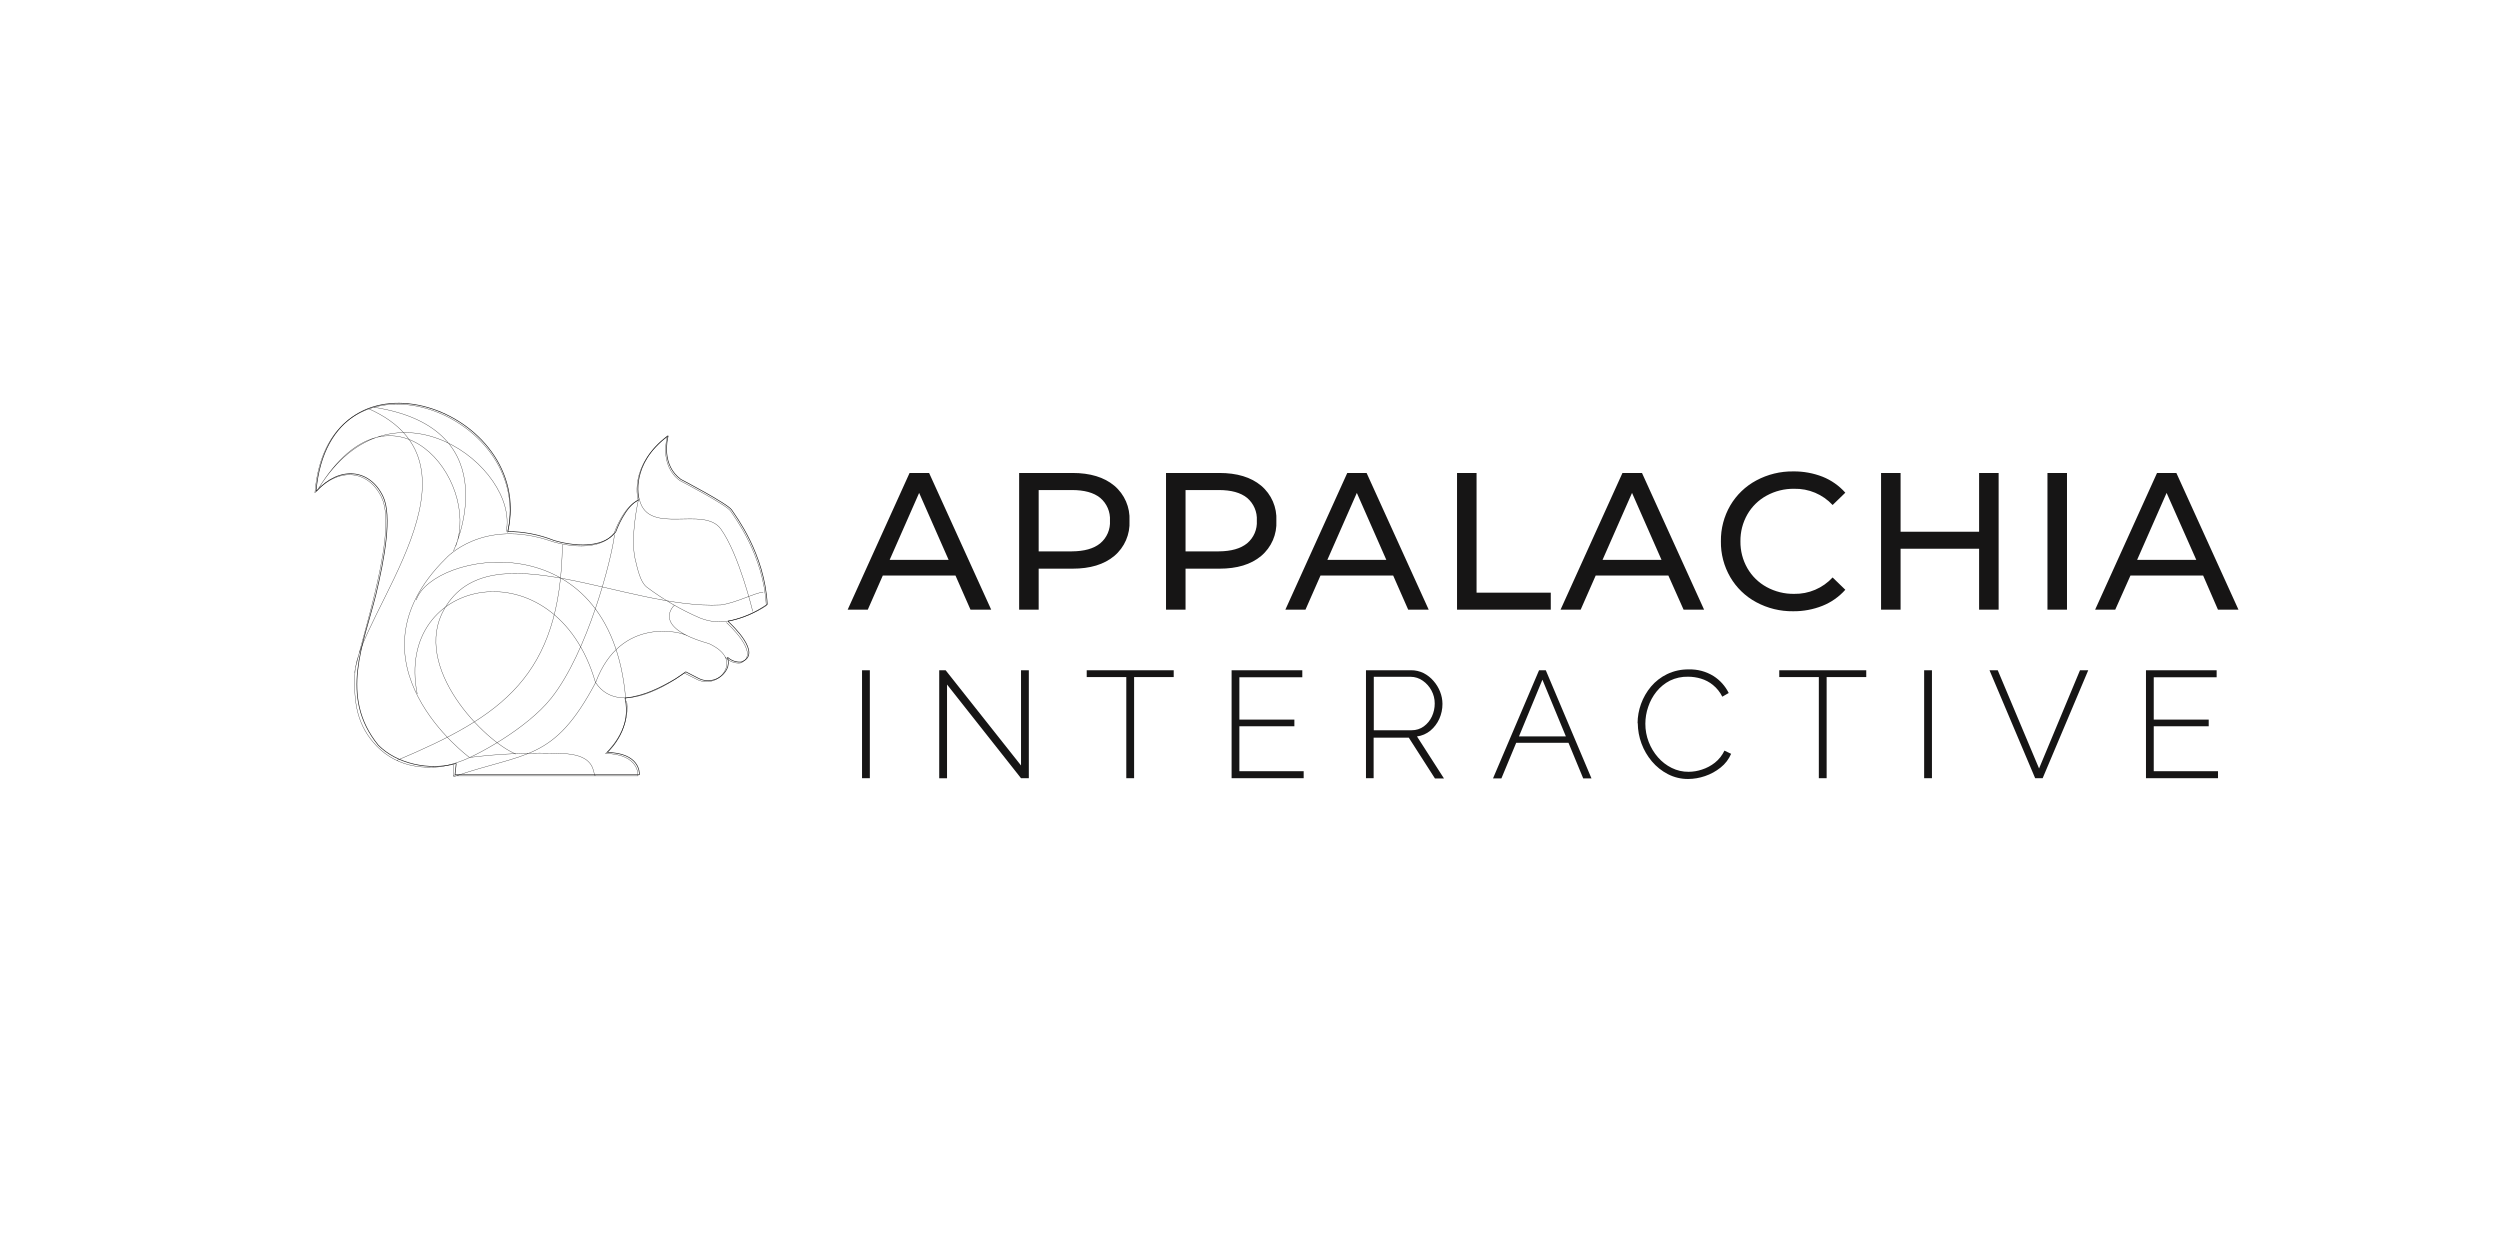
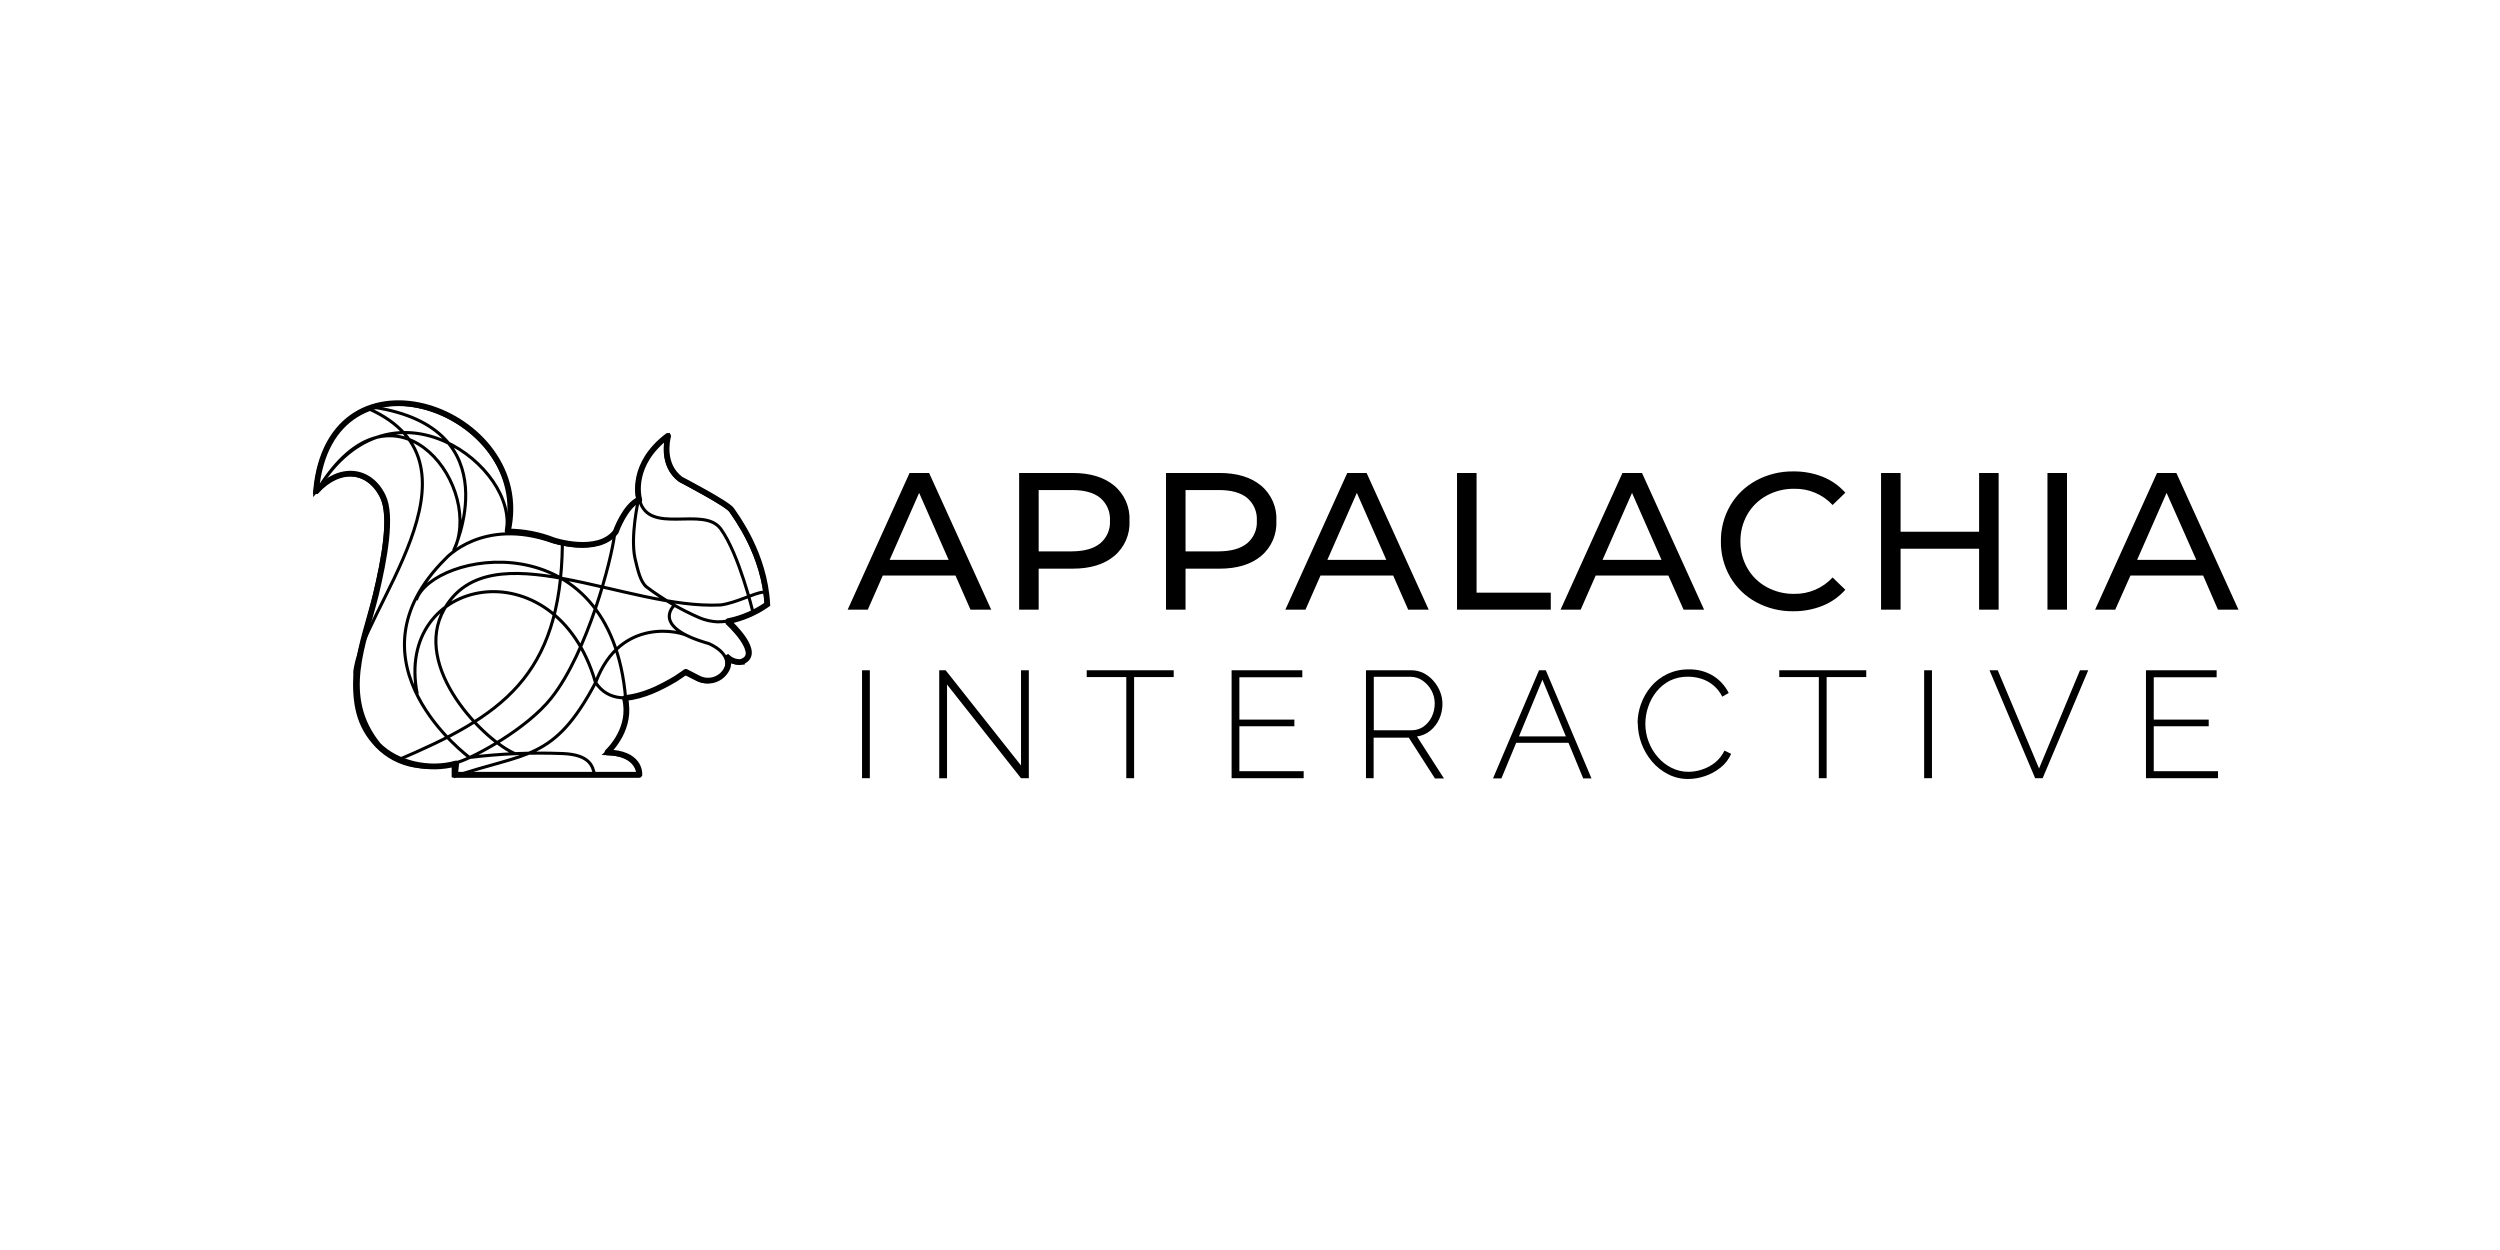
<svg xmlns="http://www.w3.org/2000/svg" xmlns:xlink="http://www.w3.org/1999/xlink" width="640" height="320">
  <defs>
    <symbol id="a" data-name="Appalachia Interactive 2" viewBox="0 0 363.14 94.34">
-       <path d="M27.6 33.75H9L5.15 42.5H0l15.85-35h5l15.9 35h-5.3zm-1.75-4L18.3 12.6l-7.55 17.15zm42.4-19a11 11 0 0 1 3.9 9 11 11 0 0 1-3.9 9q-3.9 3.26-10.7 3.25H48.9v10.5h-5v-35h13.65q6.8 0 10.7 3.25zm-3.6 14.77a7 7 0 0 0 2.5-5.82 7.07 7.07 0 0 0-2.5-5.83c-1.67-1.35-4.08-2-7.25-2h-8.5v15.7h8.5c3.17-.02 5.6-.7 7.25-2.05zm41.2-14.77a11 11 0 0 1 3.9 9 11 11 0 0 1-3.9 9q-3.9 3.26-10.7 3.25H86.5v10.5h-5v-35h13.65q6.8 0 10.7 3.25zm-3.6 14.77a7 7 0 0 0 2.5-5.82 7.07 7.07 0 0 0-2.5-5.83c-1.67-1.35-4.08-2-7.25-2h-8.5v15.7H95c3.17-.02 5.58-.7 7.25-2.05zm37.4 8.23h-18.6l-3.85 8.75h-5.15l15.85-35h4.95l15.9 35h-5.25zm-1.75-4-7.55-17.15-7.55 17.15zM156 7.5h5v30.65h19v4.35h-24zm54.1 26.25h-18.6l-3.85 8.75h-5.15l15.85-35h5l15.9 35H214zm-1.75-4L200.8 12.6l-7.55 17.15zm24.22 10.82a17 17 0 0 1-6.62-6.4 17.7 17.7 0 0 1-2.4-9.17 17.76 17.76 0 0 1 2.4-9.18 17.06 17.06 0 0 1 6.65-6.4 19.45 19.45 0 0 1 9.5-2.32 20 20 0 0 1 7.5 1.37 15.45 15.45 0 0 1 5.8 4.08l-3.25 3.15a13 13 0 0 0-9.85-4.15 14.23 14.23 0 0 0-7.05 1.75 12.69 12.69 0 0 0-4.93 4.82 13.56 13.56 0 0 0-1.77 6.88 13.52 13.52 0 0 0 1.77 6.87 12.72 12.72 0 0 0 4.93 4.83 14.23 14.23 0 0 0 7.05 1.75 13.07 13.07 0 0 0 9.85-4.2l3.25 3.15a15.56 15.56 0 0 1-5.83 4.1 19.74 19.74 0 0 1-7.52 1.4 19.35 19.35 0 0 1-9.48-2.33zM294.65 7.5v35h-5V26.9h-20.1v15.6h-5v-35h5v15.05h20.1V7.5zm12.5 0h5v35h-5zM347 33.75h-18.6l-3.9 8.75h-5.15l15.85-35h4.95l15.9 35h-5.25zm-1.75-4-7.6-17.15-7.55 17.15zM3.68 85.64V58h2v27.64zm21.76-23.98v24h-2V58h1.64l19.3 24.38V58h2v27.64h-2zm58.03-1.91H73.33v25.89h-2V59.75H61.2V58h22.27zm33.27 24.1v1.79H98.29V58h18.1v1.8h-16.11v10.83h14.08v1.71h-14.08v11.51zm15.95 1.79V58h11.5a7.17 7.17 0 0 1 3.26.74 8.39 8.39 0 0 1 2.53 2 9.37 9.37 0 0 1 1.68 2.75 8.49 8.49 0 0 1 .61 3.12 9.25 9.25 0 0 1-.82 3.86 8.44 8.44 0 0 1-2.28 3 6.78 6.78 0 0 1-3.42 1.48l6.91 10.76h-2.31l-6.7-10.45h-9v10.38zm2-12.28h9.71a5.15 5.15 0 0 0 3.12-1 6.55 6.55 0 0 0 2.05-2.53 7.84 7.84 0 0 0 .72-3.32 6.86 6.86 0 0 0-.84-3.33 7.15 7.15 0 0 0-2.22-2.5 5.4 5.4 0 0 0-3.1-1h-9.44zM177 58h1.72l11.7 27.69h-2.12l-3.77-9.12h-13.38l-3.79 9.12h-2.15zm6.86 16.93-6-14.51-6 14.51zm18.36-3.37a14.61 14.61 0 0 1 .88-4.93 14.78 14.78 0 0 1 2.56-4.45 12.53 12.53 0 0 1 4.11-3.18 12.32 12.32 0 0 1 5.56-1.21 11.38 11.38 0 0 1 6.32 1.69 10.84 10.84 0 0 1 3.9 4.35l-1.64.94a9.06 9.06 0 0 0-2.4-3 8.88 8.88 0 0 0-3.06-1.62 11.29 11.29 0 0 0-3.28-.49 10.09 10.09 0 0 0-4.66 1 10.73 10.73 0 0 0-3.45 2.81 12.53 12.53 0 0 0-2.12 3.9 13.3 13.3 0 0 0-.73 4.33 12.77 12.77 0 0 0 .86 4.66 13.06 13.06 0 0 0 2.36 3.92 11.33 11.33 0 0 0 3.51 2.72 9.48 9.48 0 0 0 4.35 1 10.88 10.88 0 0 0 3.41-.57 10.57 10.57 0 0 0 3.3-1.75 8.77 8.77 0 0 0 2.46-3.1l1.71.82a9 9 0 0 1-2.69 3.51 12.91 12.91 0 0 1-4 2.19 13.5 13.5 0 0 1-4.33.74 11.09 11.09 0 0 1-5.15-1.23 13.37 13.37 0 0 1-4.12-3.28 15.35 15.35 0 0 1-3.61-9.77zm58.54-11.81h-10.14v25.89h-2V59.75h-10.13V58h22.27zm14.82 25.89V58h2v27.64zM294.42 58 305 83.15 315.48 58h2.11l-11.67 27.64H304L292.31 58zm56.39 25.85v1.79h-18.44V58h18.09v1.8h-16.1v10.83h14.07v1.71h-14.07v11.51z" fill="#161515" />
+       <path d="M27.6 33.75H9L5.15 42.5H0l15.85-35h5l15.9 35h-5.3zm-1.75-4L18.3 12.6l-7.55 17.15zM68.25 10.75a11 11 0 0 1 3.9 9 11 11 0 0 1-3.9 9q-3.9 3.26-10.7 3.25H48.9v10.5h-5v-35h13.65q6.8 0 10.7 3.25zm-3.6 14.77a7 7 0 0 0 2.5-5.82 7.07 7.07 0 0 0-2.5-5.83c-1.67-1.35-4.08-2-7.25-2h-8.5v15.7h8.5c3.17-.02 5.6-.7 7.25-2.05zM105.85 10.75a11 11 0 0 1 3.9 9 11 11 0 0 1-3.9 9q-3.9 3.26-10.7 3.25H86.5v10.5h-5v-35h13.65q6.8 0 10.7 3.25zm-3.6 14.77a7 7 0 0 0 2.5-5.82 7.07 7.07 0 0 0-2.5-5.83c-1.67-1.35-4.08-2-7.25-2h-8.5v15.7H95c3.17-.02 5.58-.7 7.25-2.05zM139.65 33.75h-18.6l-3.85 8.75h-5.15l15.85-35h4.95l15.9 35h-5.25zm-1.75-4-7.55-17.15-7.55 17.15zM156 7.5h5v30.65h19v4.35h-24zM210.1 33.75h-18.6l-3.85 8.75h-5.15l15.85-35h5l15.9 35H214zm-1.75-4L200.8 12.6l-7.55 17.15zM232.57 40.57a17 17 0 0 1-6.62-6.4 17.7 17.7 0 0 1-2.4-9.17 17.76 17.76 0 0 1 2.4-9.18 17.06 17.06 0 0 1 6.65-6.4 19.45 19.45 0 0 1 9.5-2.32 20 20 0 0 1 7.5 1.37 15.45 15.45 0 0 1 5.8 4.08l-3.25 3.15a13 13 0 0 0-9.85-4.15 14.23 14.23 0 0 0-7.05 1.75 12.69 12.69 0 0 0-4.93 4.82 13.56 13.56 0 0 0-1.77 6.88 13.52 13.52 0 0 0 1.77 6.87 12.72 12.72 0 0 0 4.93 4.83 14.23 14.23 0 0 0 7.05 1.75 13.07 13.07 0 0 0 9.85-4.2l3.25 3.15a15.56 15.56 0 0 1-5.83 4.1 19.74 19.74 0 0 1-7.52 1.4 19.35 19.35 0 0 1-9.48-2.33zM294.65 7.5v35h-5V26.9h-20.1v15.6h-5v-35h5v15.05h20.1V7.5zM307.15 7.5h5v35h-5zM347 33.75h-18.6l-3.9 8.75h-5.15l15.85-35h4.95l15.9 35h-5.25zm-1.75-4-7.6-17.15-7.55 17.15zM3.68 85.64V58h2v27.64zM25.44 61.66v24h-2V58h1.64l19.3 24.38V58h2v27.64h-2zM83.47 59.75H73.33v25.89h-2V59.75H61.2V58h22.27zM116.74 83.85v1.79H98.29V58h18.1v1.8h-16.11v10.83h14.08v1.71h-14.08v11.51zM132.69 85.64V58h11.5a7.17 7.17 0 0 1 3.26.74 8.39 8.39 0 0 1 2.53 2 9.37 9.37 0 0 1 1.68 2.75 8.49 8.49 0 0 1 .61 3.12 9.25 9.25 0 0 1-.82 3.86 8.44 8.44 0 0 1-2.28 3 6.78 6.78 0 0 1-3.42 1.48l6.91 10.76h-2.31l-6.7-10.45h-9v10.38zm2-12.28h9.71a5.15 5.15 0 0 0 3.12-1 6.55 6.55 0 0 0 2.05-2.53 7.84 7.84 0 0 0 .72-3.32 6.86 6.86 0 0 0-.84-3.33 7.15 7.15 0 0 0-2.22-2.5 5.4 5.4 0 0 0-3.1-1h-9.44zM177 58h1.72l11.7 27.69h-2.12l-3.77-9.12h-13.38l-3.79 9.12h-2.15zm6.86 16.93-6-14.51-6 14.51zM202.22 71.56a14.61 14.61 0 0 1 .88-4.93 14.78 14.78 0 0 1 2.56-4.45 12.53 12.53 0 0 1 4.11-3.18 12.32 12.32 0 0 1 5.56-1.21 11.38 11.38 0 0 1 6.32 1.69 10.84 10.84 0 0 1 3.9 4.35l-1.64.94a9.06 9.06 0 0 0-2.4-3 8.88 8.88 0 0 0-3.06-1.62 11.29 11.29 0 0 0-3.28-.49 10.09 10.09 0 0 0-4.66 1 10.73 10.73 0 0 0-3.45 2.81 12.53 12.53 0 0 0-2.12 3.9 13.3 13.3 0 0 0-.73 4.33 12.77 12.77 0 0 0 .86 4.66 13.06 13.06 0 0 0 2.36 3.92 11.33 11.33 0 0 0 3.51 2.72 9.48 9.48 0 0 0 4.35 1 10.88 10.88 0 0 0 3.41-.57 10.57 10.57 0 0 0 3.3-1.75 8.77 8.77 0 0 0 2.46-3.1l1.71.82a9 9 0 0 1-2.69 3.51 12.91 12.91 0 0 1-4 2.19 13.5 13.5 0 0 1-4.33.74 11.09 11.09 0 0 1-5.15-1.23 13.37 13.37 0 0 1-4.12-3.28 15.35 15.35 0 0 1-3.61-9.77zM260.76 59.75h-10.14v25.89h-2V59.75h-10.13V58h22.27zM275.58 85.64V58h2v27.64zM294.42 58 305 83.15 315.48 58h2.11l-11.67 27.64H304L292.31 58zM350.81 83.85v1.79h-18.44V58h18.09v1.8h-16.1v10.83h14.07v1.71h-14.07v11.51z" />
    </symbol>
  </defs>
-   <path fill="none" d="M0 0h640v320H0z" />
-   <g stroke="#161515" stroke-miterlimit="7.57" fill="none">
-     <path d="M129.58 136.09c3.41-16.4-29.21-41.42-48-11.12m35.09 14.83c6.36-17-16.3-45.13-35.09-14.83m78.6 54c-3.77-46-49.54-37.71-53.62-25.36m9.5 45.25c18.58-6.45 25.63-3.75 36.44-24.17 6.4-17.25 22.34-12.8 23.37-11.95m-43.77 30.31c-7.93-3.19-26.91-22.23-18.34-37.18 11.73-20.44 46.61.25 70.71-1 4-.51 8.68-3.12 10.91-3.27M163.72 128c2.38 9.22 16.43 1.35 20.81 7.42 4.66 6.46 8.17 21.09 8.17 21.09m-97-52.25c35.33 5.44 20.39 36.77 20.39 36.77m-14.49 53.64c26.78-11.32 41.93-21.44 42.37-55.24m19.42-11.25s-2.71-8.79 7.43-16.4c0 0-2.19 7.26 3.21 11.24 0 0 12 6.25 13 7.81s8.45 11.21 9.13 24.22c0 0-6 4.21-12.53 4.14a13.69 13.69 0 0 1-4.47-1 66.46 66.46 0 0 1-13.6-7.9c-1.65-1.3-2.31-4.48-3-7.34-1.22-5.67.83-14.77.83-14.77zm-69-23.54c32.51 14.47-2.78 52.71-3.53 67.55-.41 7.84.65 13.69 5.6 18.82a17.39 17.39 0 0 0 9.75 5.11 23 23 0 0 0 3.2.31 26.46 26.46 0 0 0 3.51-.15 29.59 29.59 0 0 0 4.56-1.24c4-1.25 17.38-8.41 23.67-16.36 9.29-11.73 15.43-35.49 16.17-41.82M90.8 172.2c0-1.45 2.79-10.57 5-19.67s4.32-20.21 1.87-25.24c-3.39-7-11-7.88-17.06-1.16 3.33-39.93 56.21-21 49.35 10.24m56 23s9.14 8.17 3.56 10.37a4.52 4.52 0 0 1-3.88-1.57m-13-13.22s-6.29 5.53 8.77 9.79c0 0 6.3 2.48 4.25 6.8a5.35 5.35 0 0 1-7.4 2.31l-3.11-1.57s-16.13 12.59-22.73 2.36c-10.19-35.23-51.58-27.11-45.61 3m45.61 21-.24-.31c-.39-2.12-1.15-5.13-8.1-5.42a148.08 148.08 0 0 0-23.89 1m-4.17 1.83v2.89h47.3s.5-5.56-8.29-5.73c0 0 6.54-5.82 5.39-13.48m-40.23 14.49s-33-24.25-6.08-50.93c0 0 9.37-10.59 27.24-4.36 0 0 11.32 3.74 15.88-2.18 0 0 2.37-6.77 6.09-8.29" stroke-width=".08" />
-     <path d="M189.92 169.46a4.59 4.59 0 0 1-3.6-1.14l-.08.05a3.65 3.65 0 0 1-.17 2.89 5.37 5.37 0 0 1-7.41 2.32l-3.07-1.58a.06.06 0 0 0-.06 0c-.17.13-1.14.86-2.6 1.79-4.05 2.39-8.12 4.39-12.88 4.92a.06.06 0 0 0-.05.06c1.81 7.47-3.67 13-4.47 13.76a.05.05 0 0 0 0 .09c8.17.21 8.18 5.12 8.15 5.67l-.05.05h-47.14s-.06 0 0-.05l.3-2.83a.05.05 0 0 0-.07 0c-6.8 1.92-15.18.08-19.9-4.71-10.08-12.44-3.7-26-.61-38.48C98.39 143.11 100.48 132 98 127c-3.36-6.91-11-7.86-17-1.28h-.09C84.43 86 137.09 104.89 130 136a.05.05 0 0 0 .05.07 32.32 32.32 0 0 1 11.7 2.26s11.31 3.74 15.88-2.17c.09-.25 2.42-6.73 6-8.26v-.06c-.19-.68-2.25-9 7.32-16.26a.06.06 0 0 1 .09.06c-.28 1.06-1.7 7.44 3.25 11.08.24.12 12 6.26 13 7.81s8.44 11.19 9.13 24.19a26.46 26.46 0 0 1-10 4.3.05.05 0 0 0 0 .09c.89.82 8.77 8.22 3.5 10.29zm-37.22 28.75" stroke-width=".16" />
+   <g data-name="Squirrel Narrow Logo">
+     <path fill="none" d="M0 0h640v320H0z" />
+     <g data-name="Squirrel Narrow">
+       <g stroke="#000" stroke-miterlimit="7.57" fill="none">
+         <path data-name="Lines Inner" d="M129.58 136.09c3.41-16.4-29.21-41.42-48-11.12m35.09 14.83c6.36-17-16.3-45.13-35.09-14.83m78.6 54c-3.77-46-49.54-37.71-53.62-25.36m9.5 45.25c18.58-6.45 25.63-3.75 36.44-24.17 6.4-17.25 22.34-12.8 23.37-11.95m-43.77 30.31c-7.93-3.19-26.91-22.23-18.34-37.18 11.73-20.44 46.61.25 70.71-1 4-.51 8.68-3.12 10.91-3.27M163.72 128c2.38 9.22 16.43 1.35 20.81 7.42 4.66 6.46 8.17 21.09 8.17 21.09m-97-52.25c35.33 5.44 20.39 36.77 20.39 36.77m-14.49 53.64c26.78-11.32 41.93-21.44 42.37-55.24m19.42-11.25s-2.71-8.79 7.43-16.4c0 0-2.19 7.26 3.21 11.24 0 0 12 6.25 13 7.81s8.45 11.21 9.13 24.22c0 0-6 4.21-12.53 4.14a13.69 13.69 0 0 1-4.47-1 66.46 66.46 0 0 1-13.6-7.9c-1.65-1.3-2.31-4.48-3-7.34-1.22-5.67.83-14.77.83-14.77zm-69-23.54c32.51 14.47-2.78 52.71-3.53 67.55-.41 7.84.65 13.69 5.6 18.82a17.39 17.39 0 0 0 9.75 5.11 23 23 0 0 0 3.2.31 26.46 26.46 0 0 0 3.51-.15 29.59 29.59 0 0 0 4.56-1.24c4-1.25 17.38-8.41 23.67-16.36 9.29-11.73 15.43-35.49 16.17-41.82M90.8 172.2c0-1.45 2.79-10.57 5-19.67s4.32-20.21 1.87-25.24c-3.39-7-11-7.88-17.06-1.16 3.33-39.93 56.21-21 49.35 10.24m56 23s9.14 8.17 3.56 10.37a4.52 4.52 0 0 1-3.88-1.57m-13-13.22s-6.29 5.53 8.77 9.79c0 0 6.3 2.48 4.25 6.8a5.35 5.35 0 0 1-7.4 2.31l-3.11-1.57s-16.13 12.59-22.73 2.36c-10.19-35.23-51.58-27.11-45.61 3m45.61 21-.24-.31c-.39-2.12-1.15-5.13-8.1-5.42a148.08 148.08 0 0 0-23.89 1m-4.17 1.83v2.89h47.3s.5-5.56-8.29-5.73c0 0 6.54-5.82 5.39-13.48m-40.23 14.49s-33-24.25-6.08-50.93c0 0 9.37-10.59 27.24-4.36 0 0 11.32 3.74 15.88-2.18 0 0 2.37-6.77 6.09-8.29" stroke-width=".79" />
+         <path data-name="Lines Outer" d="M189.92 169.46a4.59 4.59 0 0 1-3.6-1.14l-.08.05a3.65 3.65 0 0 1-.17 2.89 5.37 5.37 0 0 1-7.41 2.32l-3.07-1.58a.06.06 0 0 0-.06 0c-.17.13-1.14.86-2.6 1.79-4.05 2.39-8.12 4.39-12.88 4.92a.06.06 0 0 0-.05.06c1.81 7.47-3.67 13-4.47 13.76a.05.05 0 0 0 0 .09c8.17.21 8.18 5.12 8.15 5.67l-.05.05h-47.14s-.06 0 0-.05l.3-2.83a.05.05 0 0 0-.07 0c-6.8 1.92-15.18.08-19.9-4.71-10.08-12.44-3.7-26-.61-38.48C98.39 143.11 100.48 132 98 127c-3.36-6.91-11-7.86-17-1.28h-.09C84.43 86 137.09 104.89 130 136a.05.05 0 0 0 .05.07 32.32 32.32 0 0 1 11.7 2.26s11.31 3.74 15.88-2.17c.09-.25 2.42-6.73 6-8.26v-.06c-.19-.68-2.25-9 7.32-16.26a.06.06 0 0 1 .09.06c-.28 1.06-1.7 7.44 3.25 11.08.24.12 12 6.26 13 7.81s8.44 11.19 9.13 24.19a26.46 26.46 0 0 1-10 4.3.05.05 0 0 0 0 .09c.89.82 8.77 8.22 3.5 10.29zm-37.22 28.75" stroke-width="1.48" />
+       </g>
+       <use width="363.14" height="94.34" transform="translate(217 113.58)" xlink:href="#a" />
+     </g>
  </g>
-   <use width="363.14" height="94.34" transform="translate(217 113.58)" xlink:href="#a" />
</svg>
